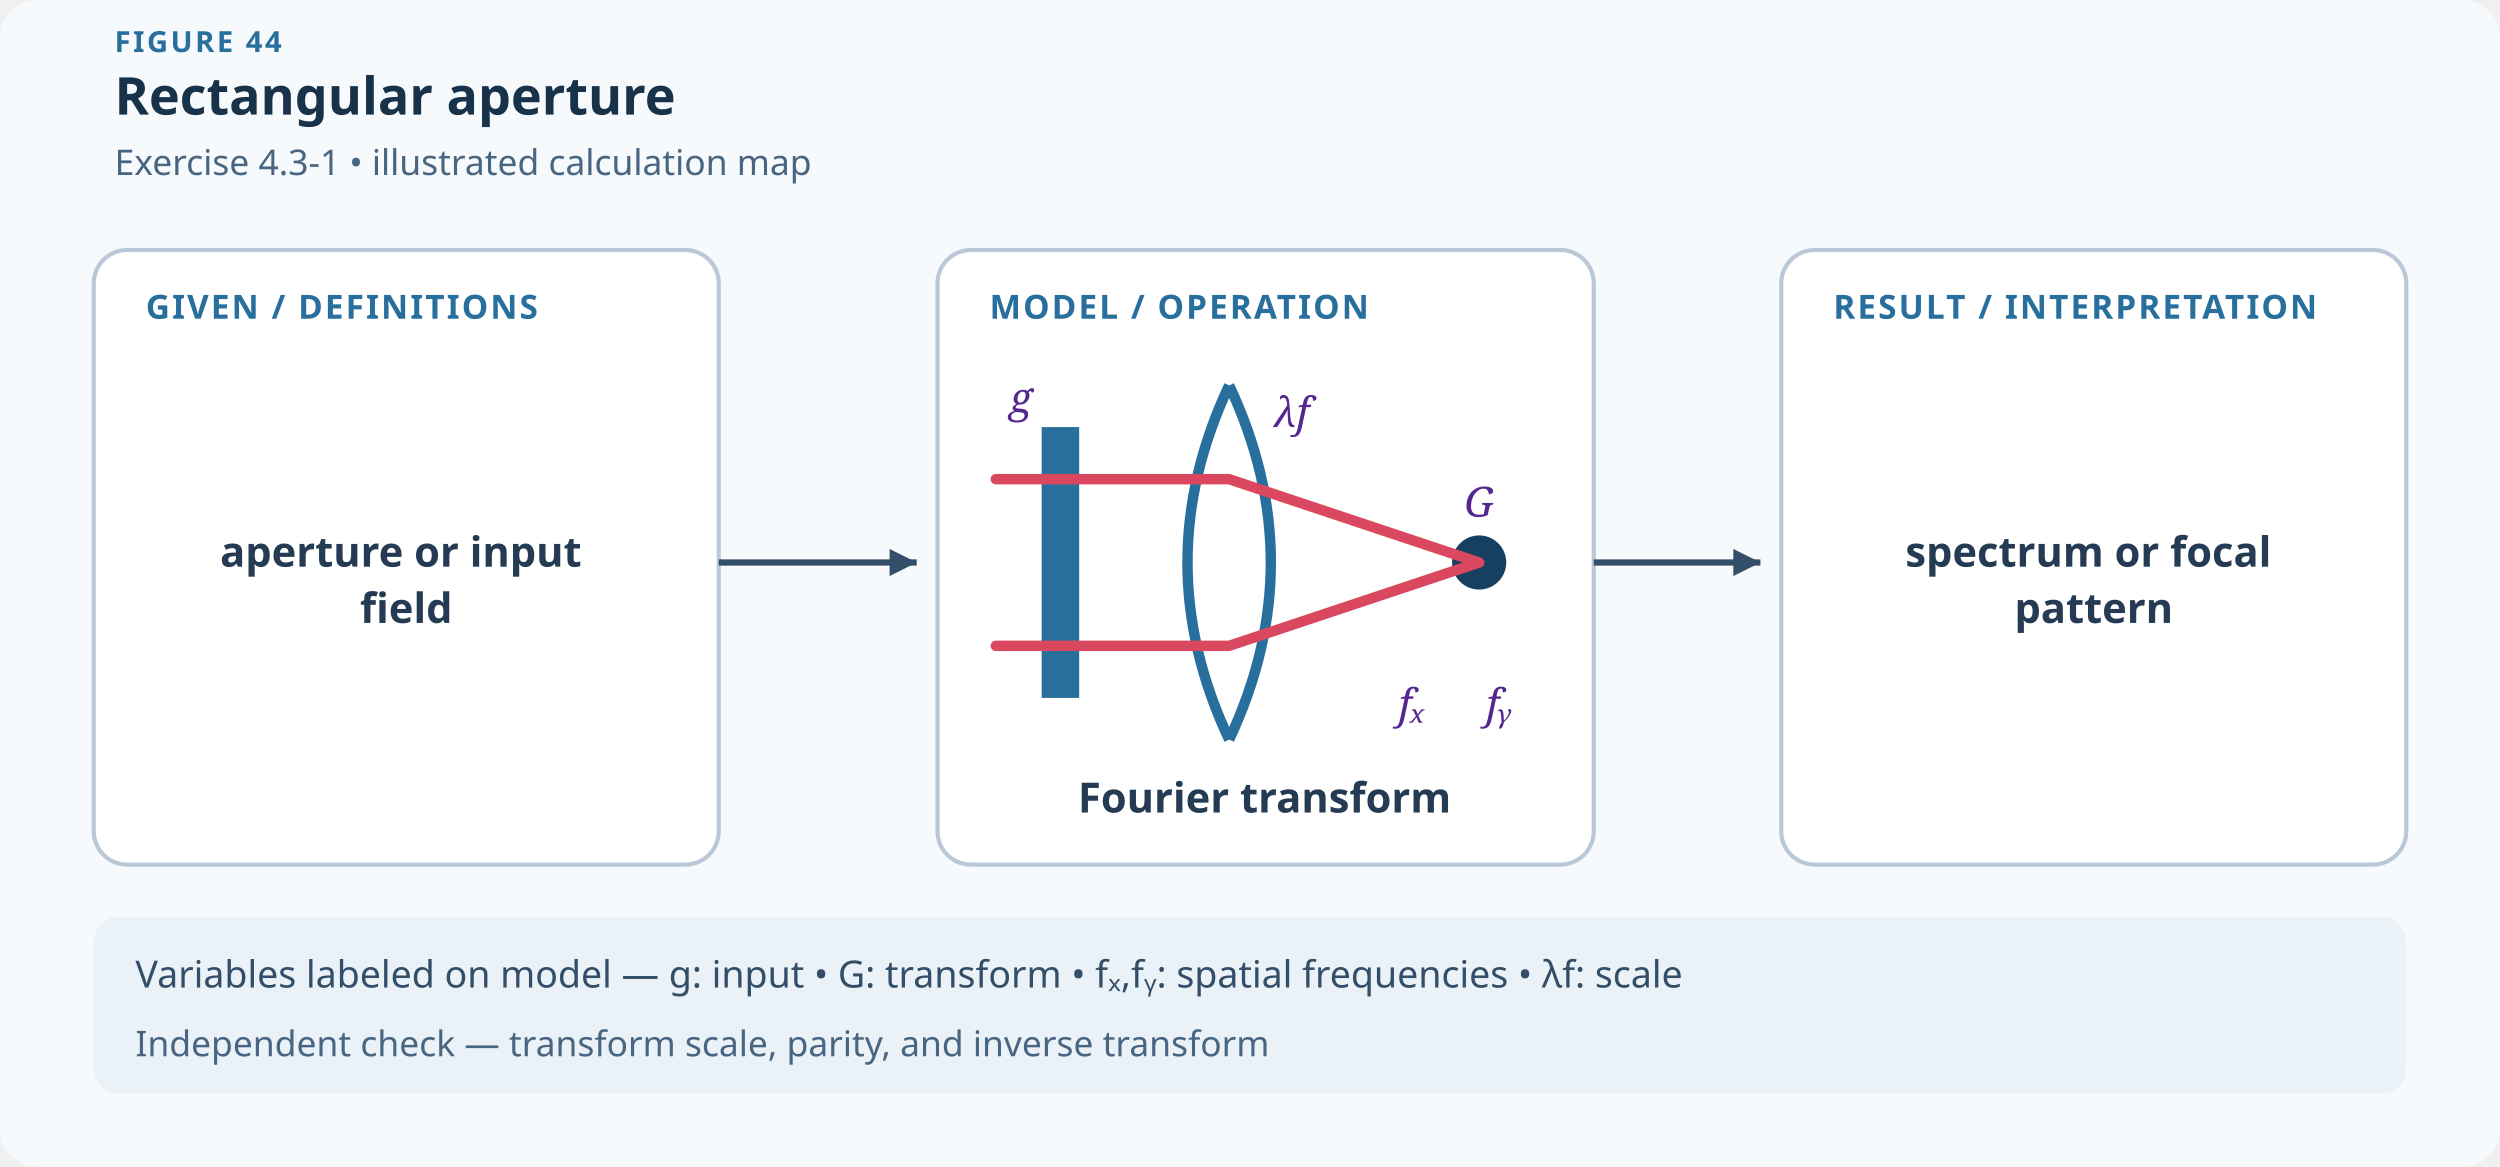
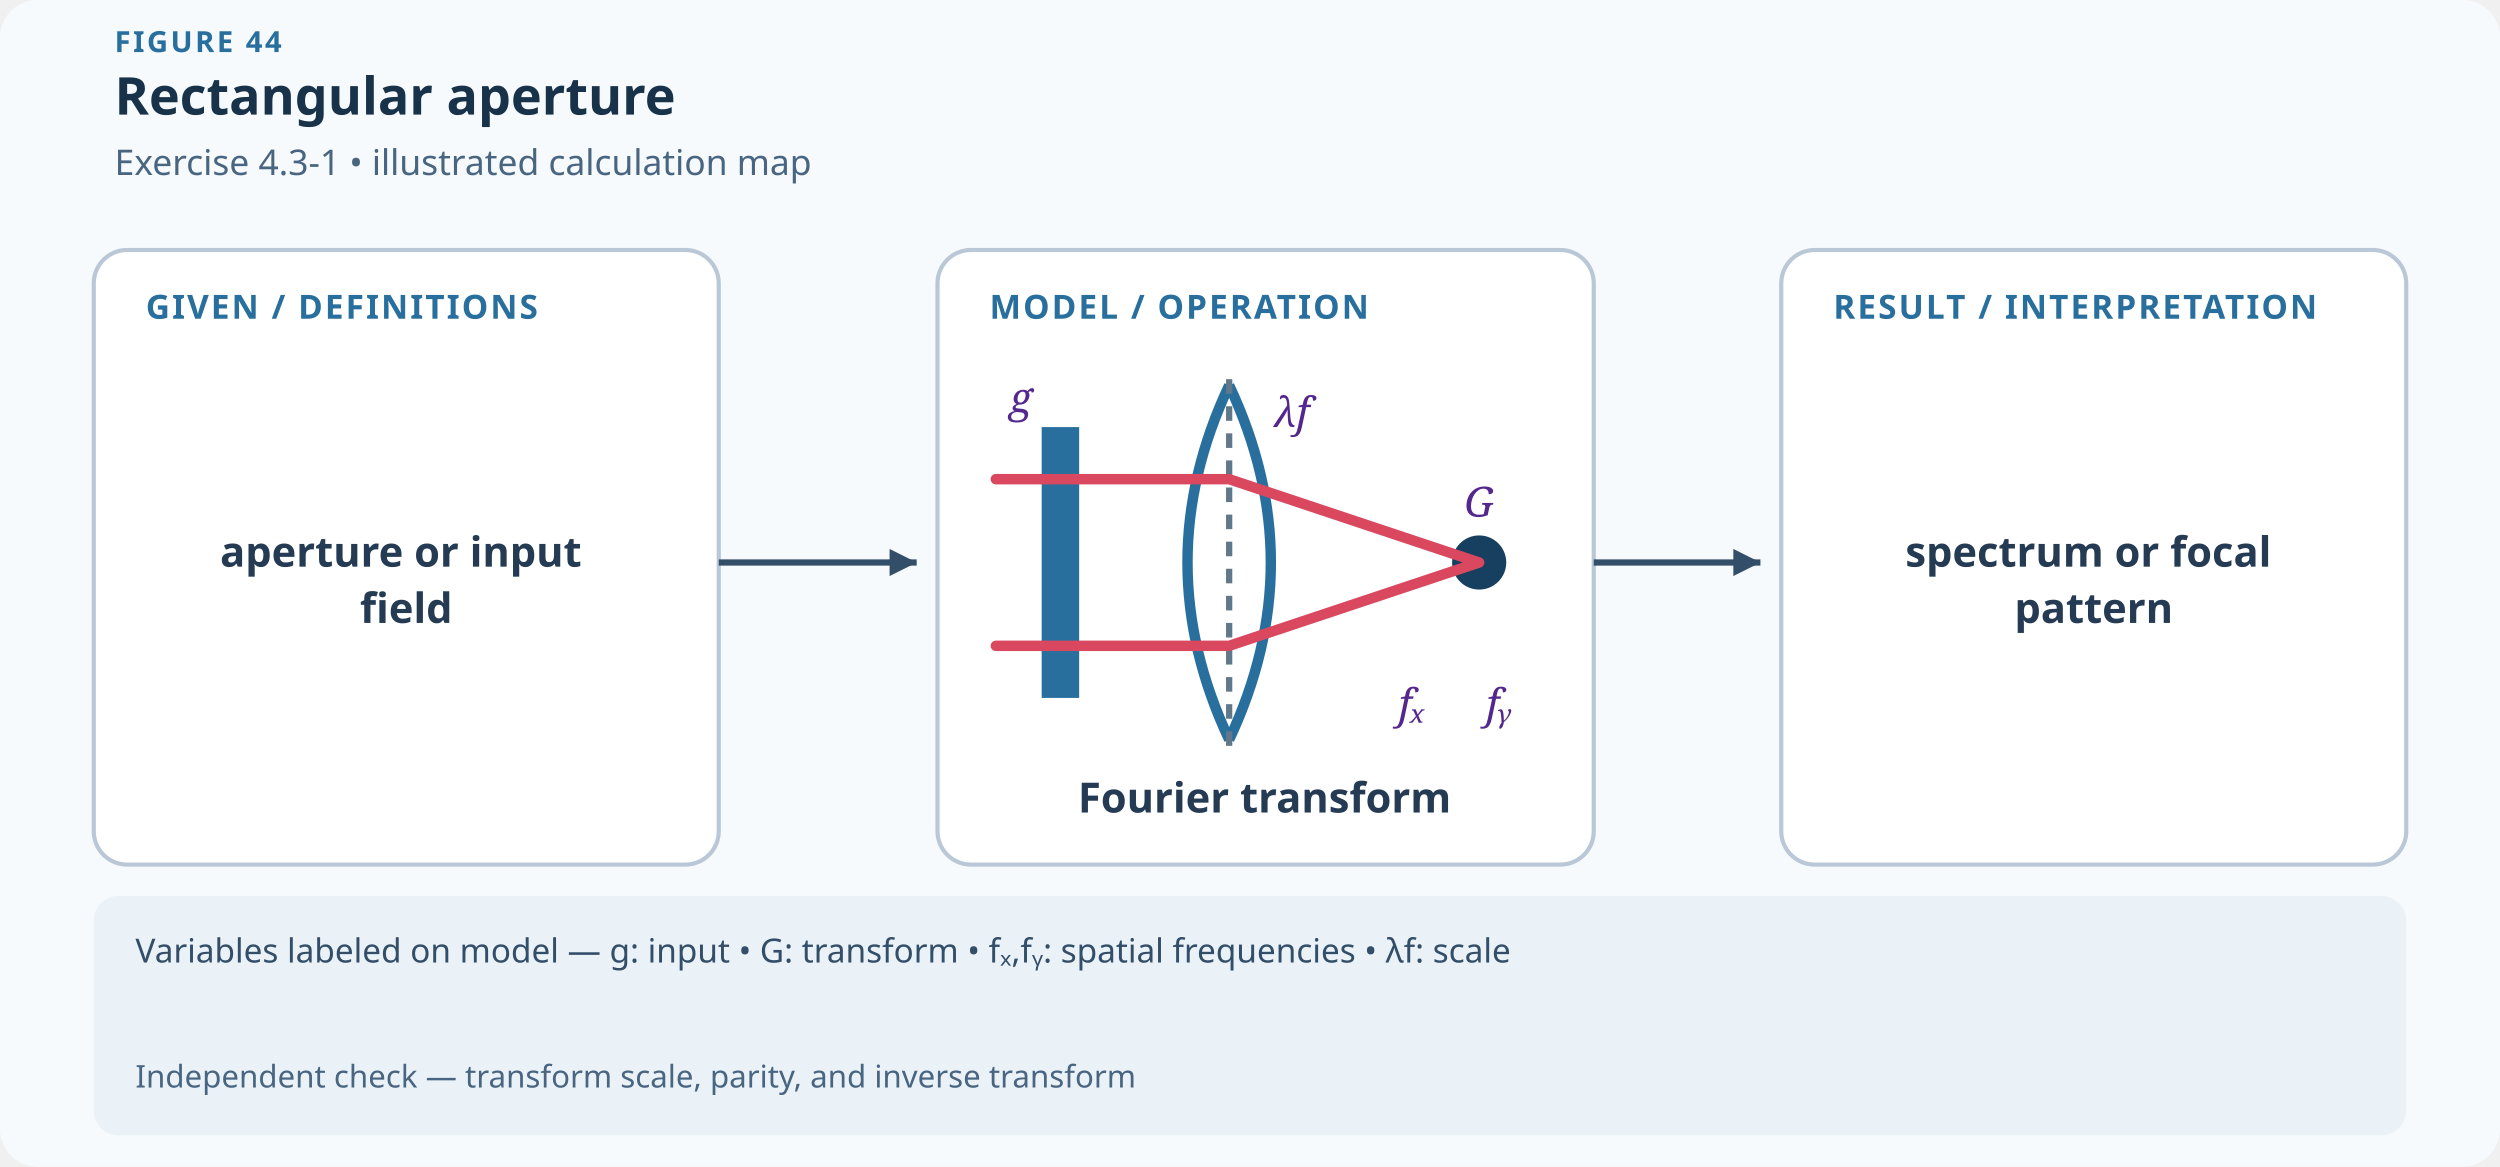
<svg xmlns="http://www.w3.org/2000/svg" width="1200" height="560" viewBox="0 0 1200 560" role="img" aria-labelledby="title desc" data-category="fourier" data-figure="44">
  <defs>
    <style>
-       .bg{fill:#f7fafc}.card{fill:#fff;stroke:#b9c7d6;stroke-width:2}.band{fill:#eaf2f8}.figureid{font:700 14px sans-serif;fill:#286f9e;letter-spacing:1.2px}.head{font:700 25px sans-serif;fill:#18324a}.sub{font:17px sans-serif;fill:#486581}.tag{font:700 16px sans-serif;fill:#286f9e;letter-spacing:1px}.label{font:700 20px sans-serif;fill:#243b53;text-anchor:middle}.legend{font:18px sans-serif;fill:#334e68}.check{font:17px sans-serif;fill:#486581}.accent{fill:none;stroke:#d9485f;stroke-width:5;stroke-linecap:round;stroke-linejoin:round}.accent2{fill:none;stroke:#8b5cf6;stroke-width:4;stroke-linecap:round;stroke-linejoin:round}.optic{fill:none;stroke:#286f9e;stroke-width:5}.thin{fill:none;stroke:#61788a;stroke-width:3}.axis{fill:none;stroke:#8295a5;stroke-width:2}.point{fill:#173f5f}.iconbox{fill:#edf7ff;stroke:#286f9e;stroke-width:3}.opticfill{fill:#286f9e}.layer1{fill:#d9ecff;stroke:#286f9e;stroke-width:2}.layer2{fill:#e7f7ee;stroke:#2b7a78;stroke-width:2}.icontext{font:italic 22px serif;fill:#6d28d9}.var{font:italic 20px serif;fill:#54278f;text-anchor:middle;paint-order:stroke;stroke:#fff;stroke-width:5px;stroke-linejoin:round}.smallvar{font-size:17px}.callout{fill:none;stroke:#54278f;stroke-width:2}.tick{fill:none;stroke:#54278f;stroke-width:2}.flow{stroke:#334e68;stroke-width:3;marker-end:url(#arrow)}
+       .bg{fill:#f7fafc}.card{fill:#fff;stroke:#b9c7d6;stroke-width:2}.band{fill:#eaf2f8}.figureid{font:700 14px sans-serif;fill:#286f9e;letter-spacing:1.2px}.head{font:700 25px sans-serif;fill:#18324a}.sub{font:17px sans-serif;fill:#486581}.tag{font:700 16px sans-serif;fill:#286f9e;letter-spacing:1px}.label{font:700 20px sans-serif;fill:#243b53;text-anchor:middle}.legend{font:16px sans-serif;fill:#334e68}.check{font:15px sans-serif;fill:#486581}.accent{fill:none;stroke:#d9485f;stroke-width:5;stroke-linecap:round;stroke-linejoin:round}.accent2{fill:none;stroke:#8b5cf6;stroke-width:4;stroke-linecap:round;stroke-linejoin:round}.optic{fill:none;stroke:#286f9e;stroke-width:5}.thin{fill:none;stroke:#61788a;stroke-width:3}.axis{fill:none;stroke:#8295a5;stroke-width:2}.point{fill:#173f5f}.iconbox{fill:#edf7ff;stroke:#286f9e;stroke-width:3}.opticfill{fill:#286f9e}.layer1{fill:#d9ecff;stroke:#286f9e;stroke-width:2}.layer2{fill:#e7f7ee;stroke:#2b7a78;stroke-width:2}.icontext{font:italic 22px serif;fill:#6d28d9}.var{font:italic 20px serif;fill:#54278f;text-anchor:middle;paint-order:stroke;stroke:#fff;stroke-width:5px;stroke-linejoin:round}.smallvar{font-size:17px}.annotation{font:14px sans-serif;fill:#486581;text-anchor:middle;paint-order:stroke;stroke:#fff;stroke-width:4px}.callout{fill:none;stroke:#54278f;stroke-width:2}.tick{fill:none;stroke:#54278f;stroke-width:2}.flow{stroke:#334e68;stroke-width:3;marker-end:url(#arrow)}
    </style>
    <marker id="arrow" markerUnits="userSpaceOnUse" markerWidth="13" markerHeight="13" refX="13" refY="6.5" orient="auto">
      <path d="M0,0 L13,6.5 L0,13 Z" fill="#334e68" />
    </marker>
  </defs>
  <rect class="bg" width="1200" height="560" rx="18" />
  <text class="figureid" x="55" y="25">FIGURE 44</text>
  <text class="head" x="55" y="55">Rectangular aperture</text>
  <text class="sub" x="55" y="84">Exercise 4.3-1 • illustrated calculation map</text>
  <rect class="card" x="45" y="120" width="300" height="295" rx="16" />
  <rect class="card" x="450" y="120" width="315" height="295" rx="16" />
  <rect class="card" x="855" y="120" width="300" height="295" rx="16" />
  <text class="tag" x="70" y="153">GIVEN / DEFINITIONS</text>
  <text class="tag" x="475" y="153">MODEL / OPERATION</text>
  <text class="tag" x="880" y="153">RESULT / INTERPRETATION</text>
  <text class="label" x="195">
    <tspan x="195" y="272">aperture or input</tspan>
    <tspan x="195" y="299">field</tspan>
  </text>
  <text class="label" x="607">
    <tspan x="607" y="390">Fourier transform</tspan>
  </text>
  <text class="label" x="1005">
    <tspan x="1005" y="272">spectrum or focal</tspan>
    <tspan x="1005" y="299">pattern</tspan>
  </text>
  <line class="flow" x1="345" y1="270" x2="440" y2="270" />
  <line class="flow" x1="765" y1="270" x2="845" y2="270" />
  <rect class="opticfill" x="500" y="205" width="18" height="130" />
  <path class="optic" d="M590 185 Q550 270 590 355 M590 185 Q630 270 590 355" />
+   <line class="thin" x1="590" y1="182" x2="590" y2="358" stroke-dasharray="7 6" />
  <circle class="point" cx="710" cy="270" r="13" />
  <path class="accent" d="M478 230 L590 230 L710 270 M478 310 L590 310 L710 270" />
  <g id="variable-labels">
    <text class="var" x="490" y="198">g</text>
    <text class="var" x="710" y="248">G</text>
    <text class="var" x="678" y="345">fₓ</text>
    <text class="var" x="720" y="345">fᵧ</text>
    <text class="var" x="620" y="205">λf</text>
  </g>
-   <rect class="band" x="45" y="440" width="1110" height="85" rx="12" />
-   <text class="legend" x="65" y="474">Variables labeled on model — g: input • G: transform • fₓ,fᵧ: spatial frequencies • λf: scale</text>
-   <text class="check" x="65" y="507">Independent check — transform scale, parity, and inverse transform</text>
+   <rect class="band" x="45" y="430" width="1110" height="115" rx="12" />
+   <text class="legend" x="65">
+     <tspan x="65" y="462">Variables labeled on model — g: input • G: transform • fₓ,fᵧ: spatial frequencies • λf: scale</tspan>
+   </text>
+   <text class="check" x="65">
+     <tspan x="65" y="522">Independent check — transform scale, parity, and inverse transform</tspan>
+   </text>
</svg>
